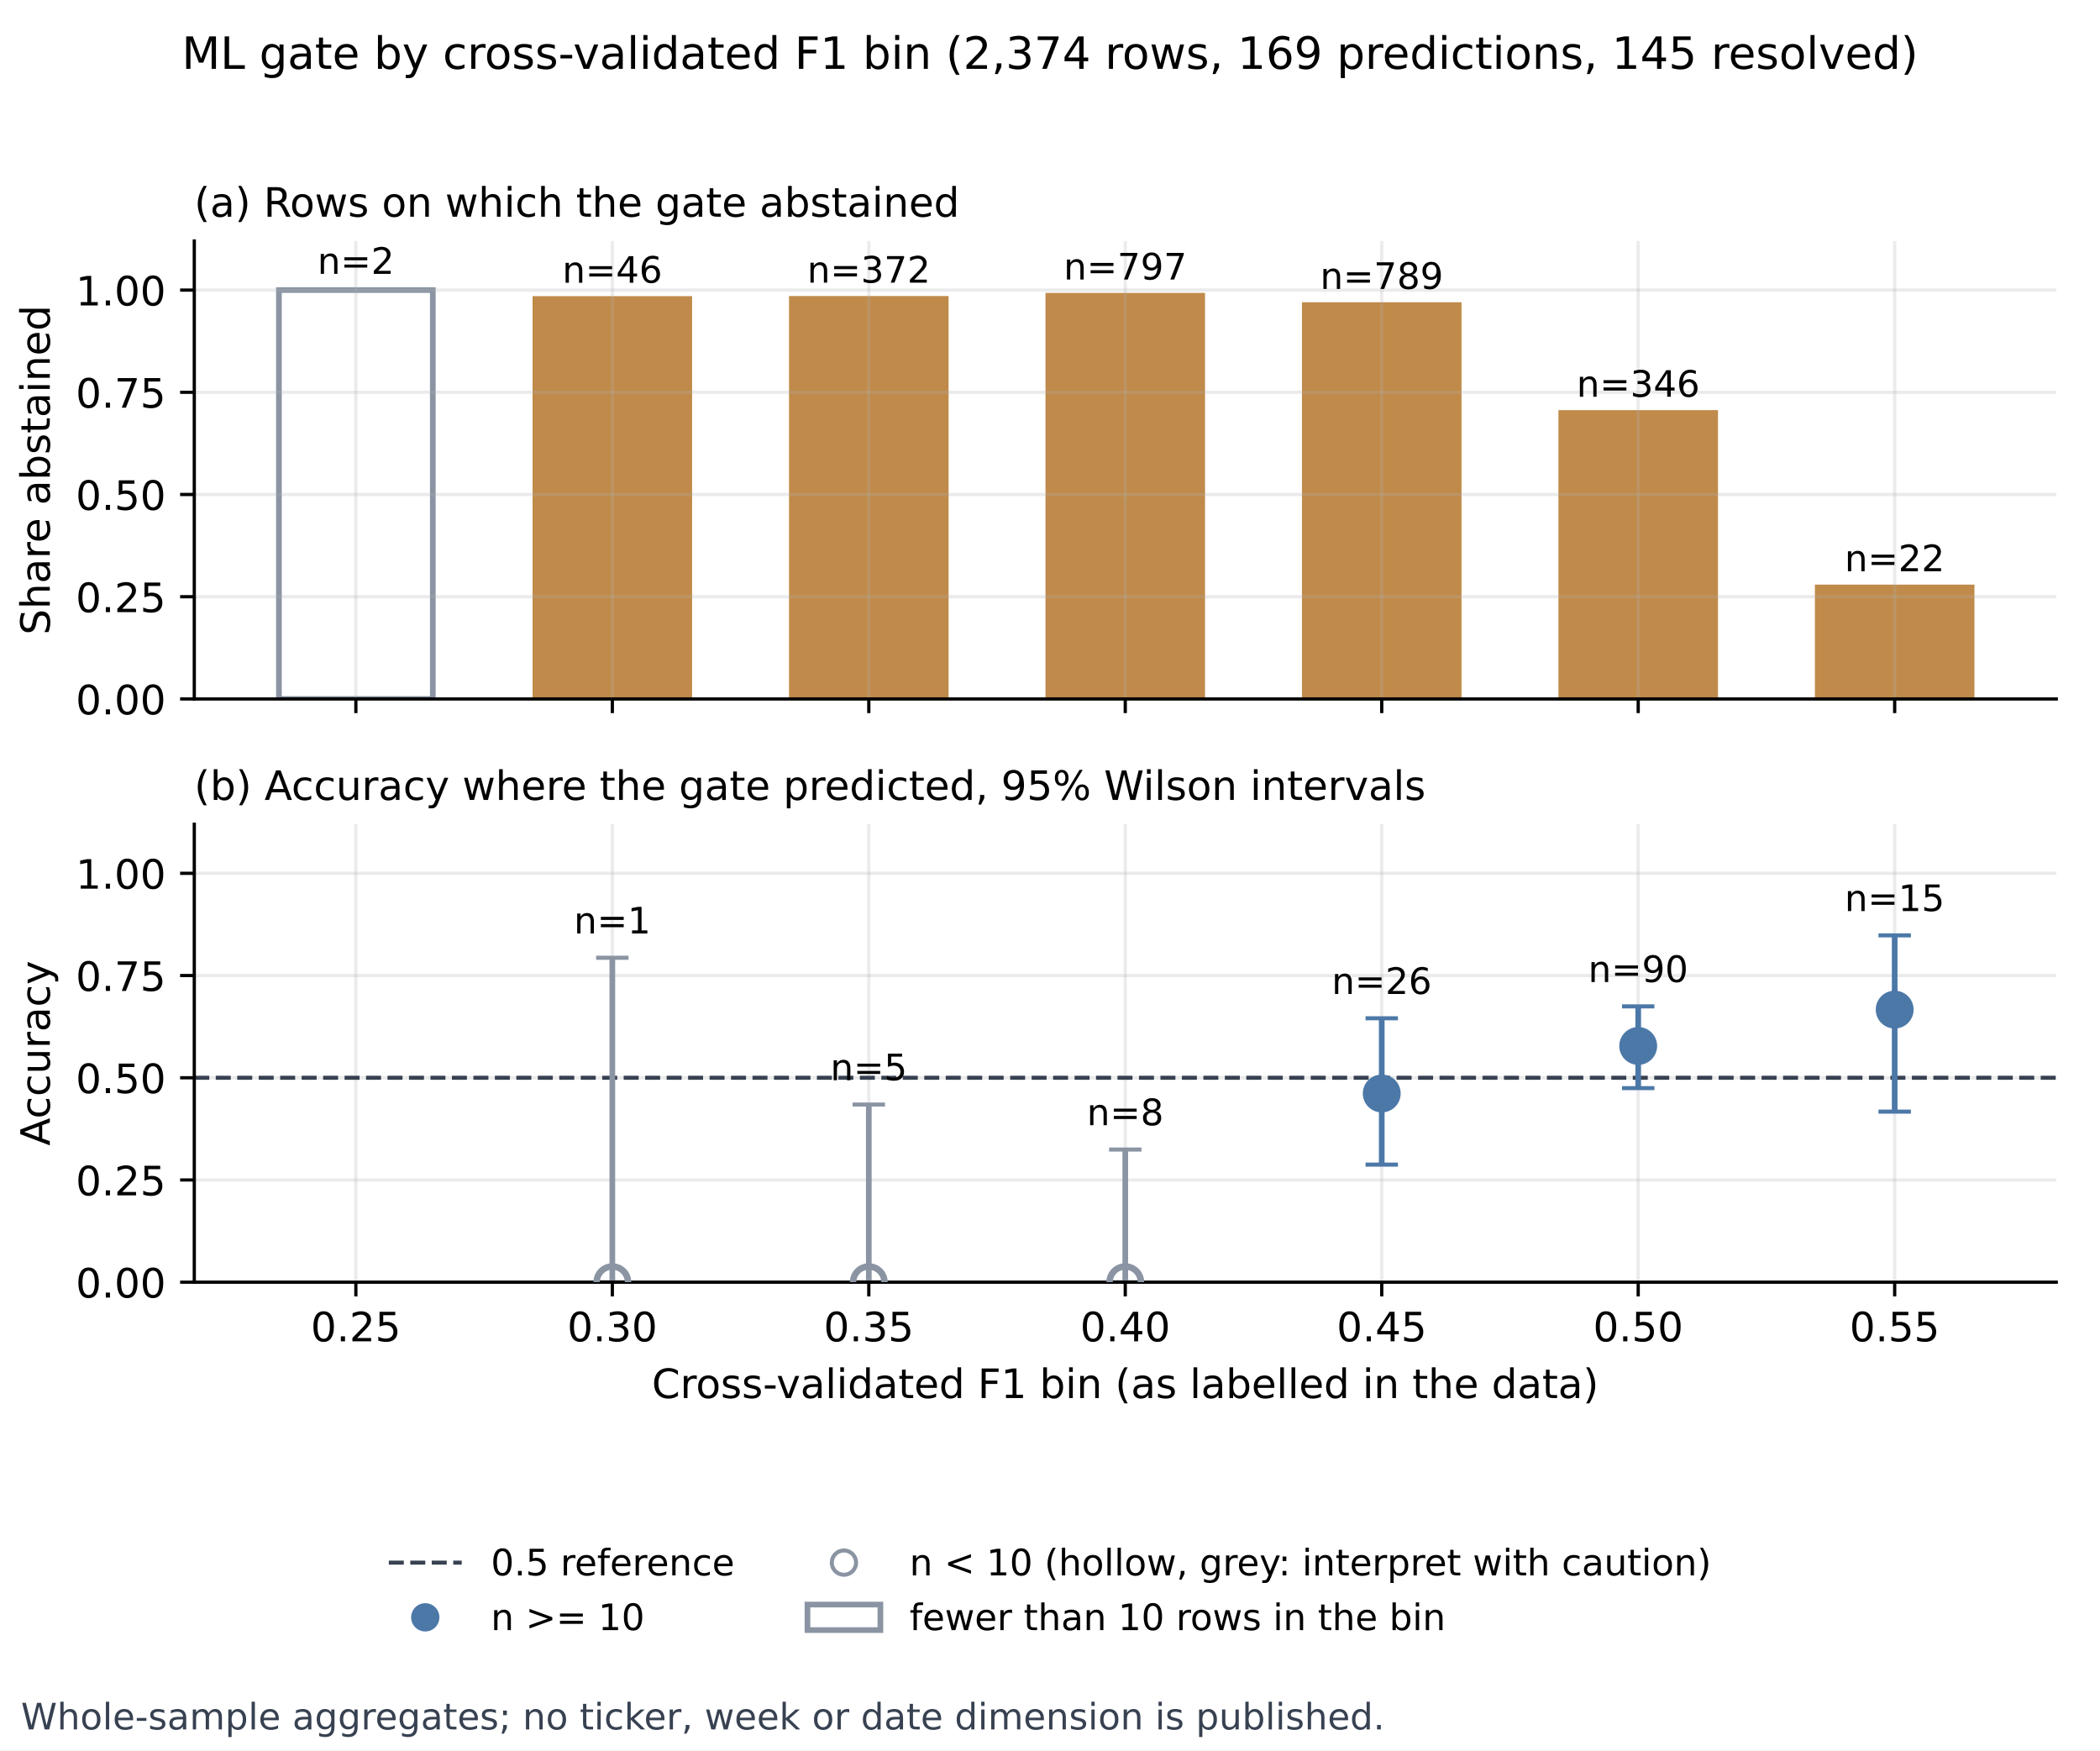
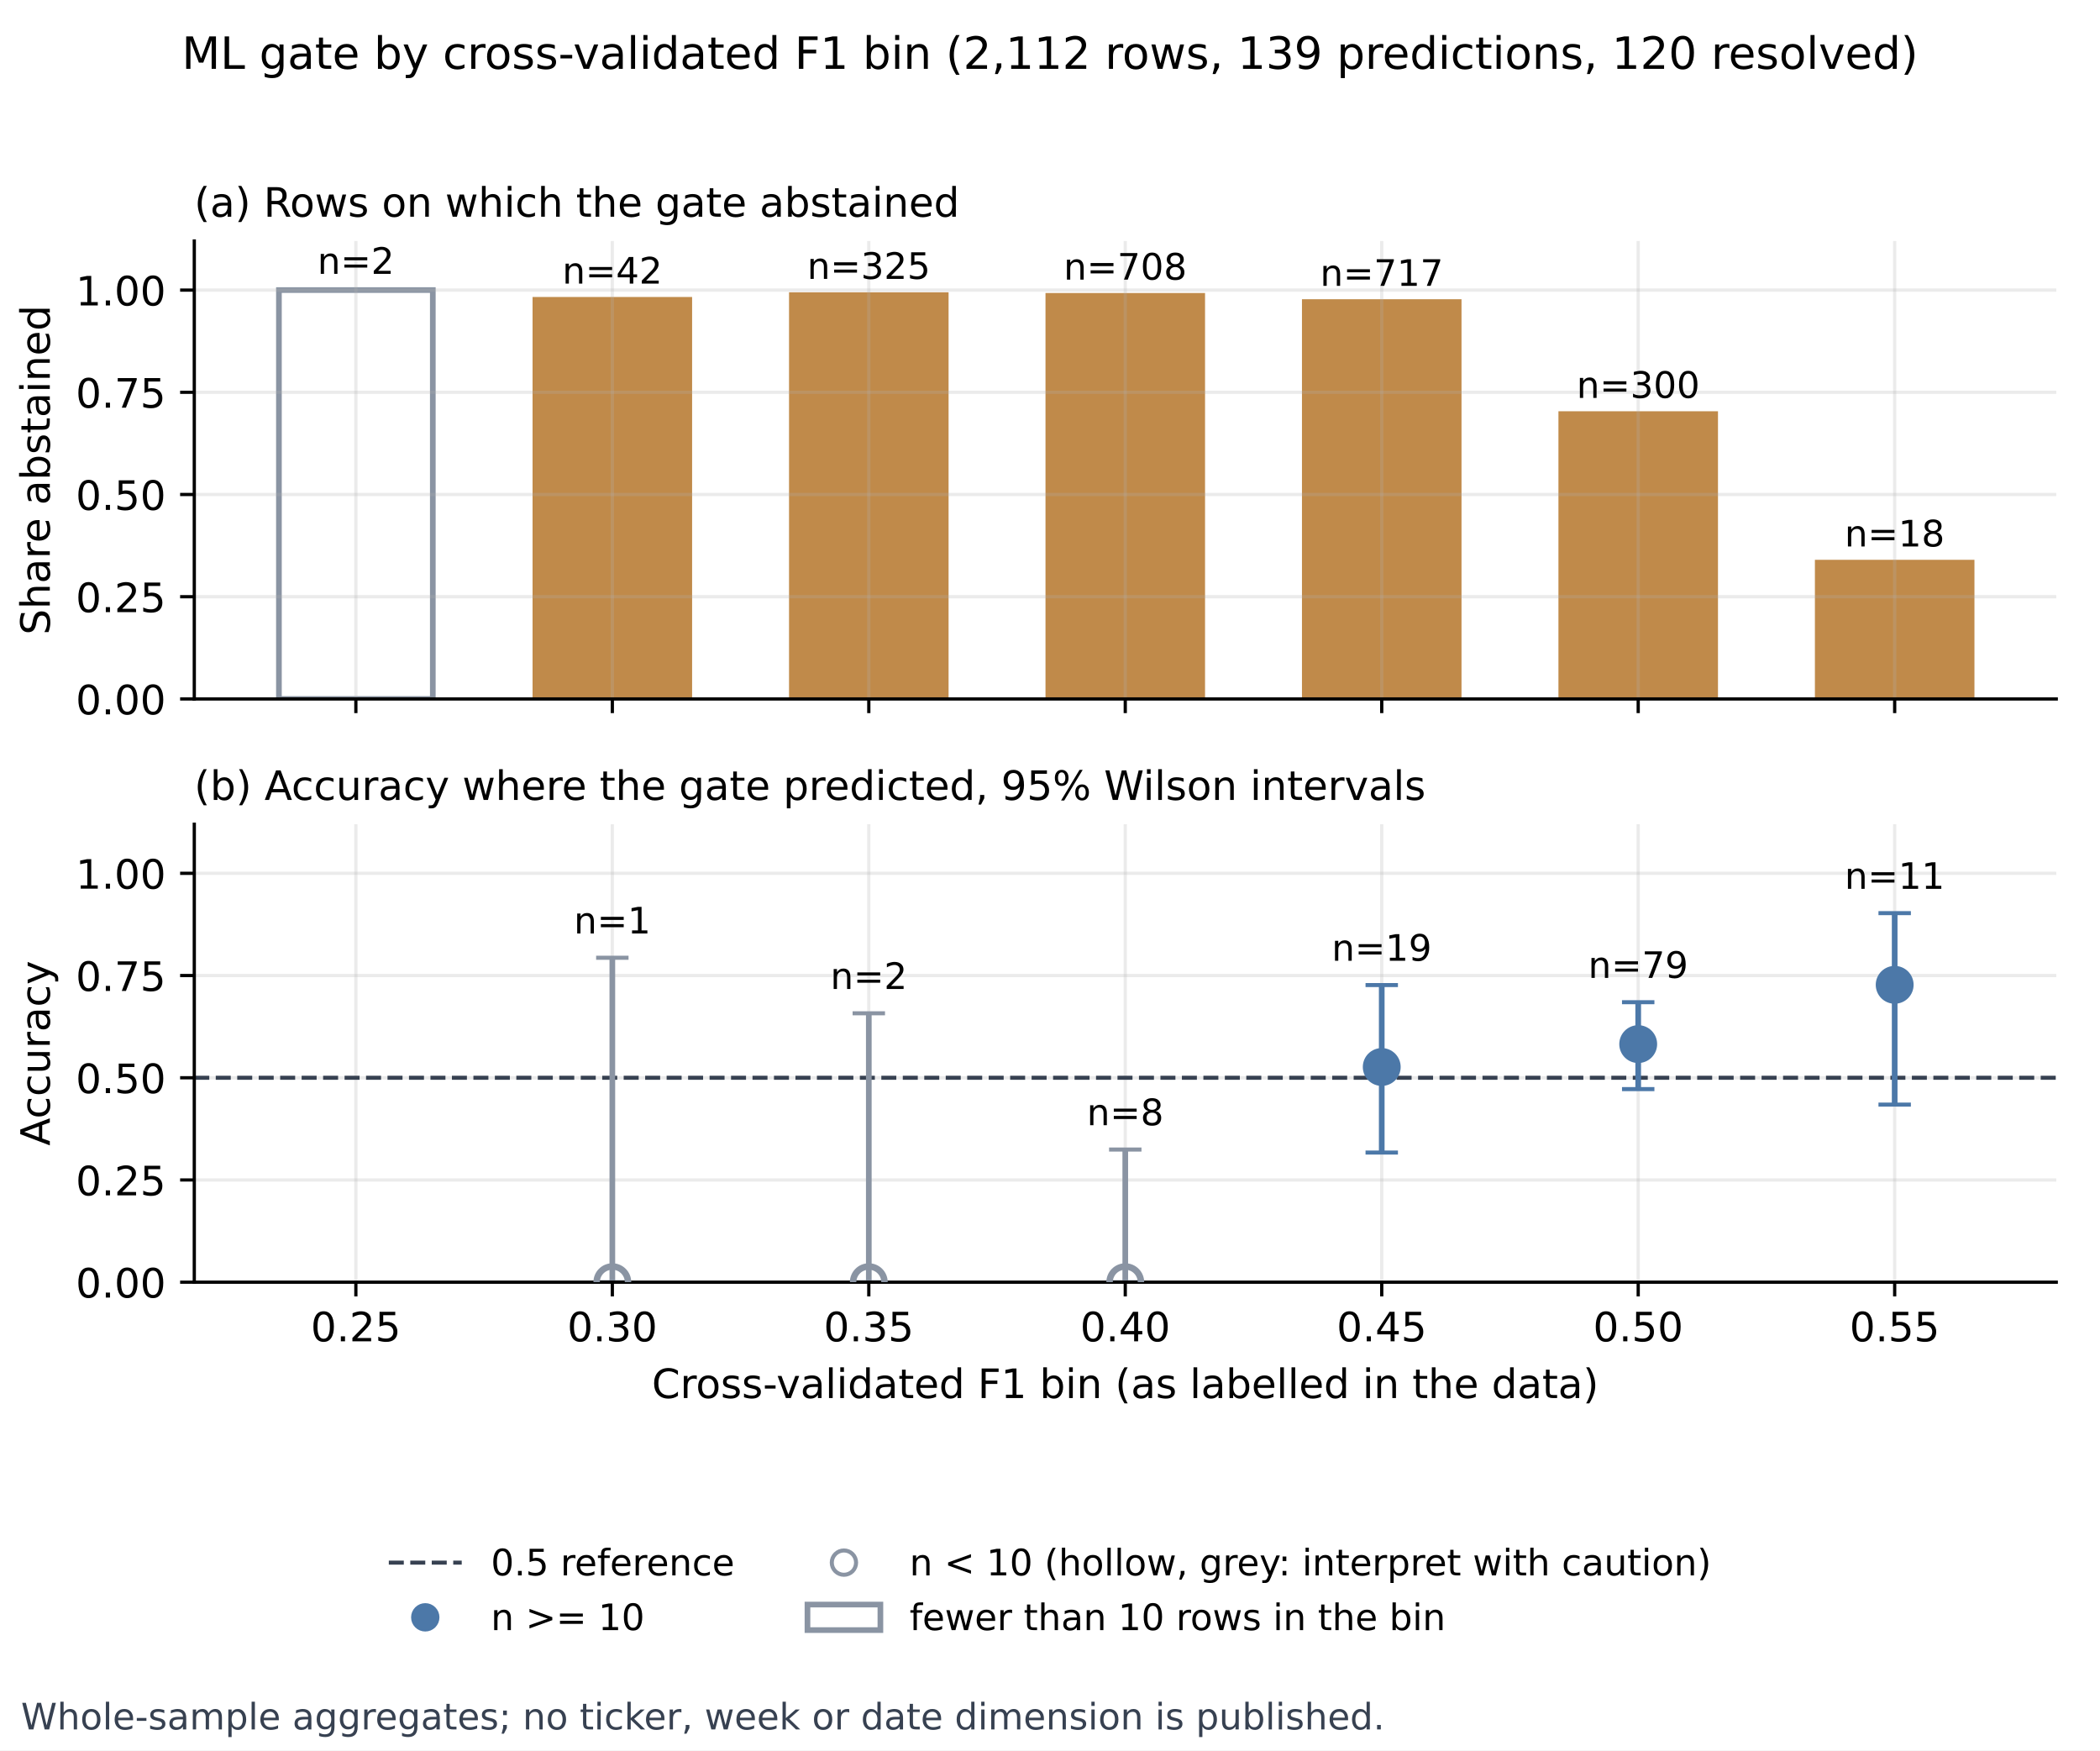
<svg xmlns="http://www.w3.org/2000/svg" xmlns:xlink="http://www.w3.org/1999/xlink" width="518.4pt" height="432pt" viewBox="0 0 518.4 432" version="1.1">
  <defs>
    <style type="text/css">*{stroke-linejoin: round; stroke-linecap: butt}</style>
  </defs>
  <g id="figure_1">
    <g id="patch_1">
      <path d="M 0 432  L 518.4 432  L 518.4 0  L 0 0  z " style="fill: #ffffff" />
    </g>
    <g id="axes_1">
      <g id="patch_2">
        <path d="M 47.962 172.498  L 507.6 172.498  L 507.6 59.48  L 47.962 59.48  z " style="fill: #ffffff" />
      </g>
      <g id="patch_3">
        <path d="M 68.855 172.498  L 106.842 172.498  L 106.842 71.589  L 68.855 71.589  L 68.855 172.498  z " clip-path="url(#p38ba742345)" style="fill: none; stroke: #8a94a3; stroke-width: 1.4; stroke-linejoin: miter" />
      </g>
      <g id="patch_4">
-         <path d="M 132.166 172.498  L 170.153 172.498  L 170.153 73.783  L 132.166 73.783  z " clip-path="url(#p38ba742345)" style="fill: #c08a4a; stroke: #c08a4a; stroke-width: 1.4; stroke-linejoin: miter" />
+         <path d="M 132.166 172.498  L 170.153 172.498  L 170.153 73.992  L 132.166 73.992  z " clip-path="url(#p38ba742345)" style="fill: #c08a4a; stroke: #c08a4a; stroke-width: 1.4; stroke-linejoin: miter" />
      </g>
      <g id="patch_5">
-         <path d="M 195.477 172.498  L 233.463 172.498  L 233.463 73.759  L 195.477 73.759  z " clip-path="url(#p38ba742345)" style="fill: #c08a4a; stroke: #c08a4a; stroke-width: 1.4; stroke-linejoin: miter" />
+         <path d="M 195.477 172.498  L 233.463 172.498  L 233.463 72.831  L 195.477 72.831  z " clip-path="url(#p38ba742345)" style="fill: #c08a4a; stroke: #c08a4a; stroke-width: 1.4; stroke-linejoin: miter" />
      </g>
      <g id="patch_6">
-         <path d="M 258.788 172.498  L 296.774 172.498  L 296.774 72.982  L 258.788 72.982  z " clip-path="url(#p38ba742345)" style="fill: #c08a4a; stroke: #c08a4a; stroke-width: 1.4; stroke-linejoin: miter" />
+         <path d="M 258.788 172.498  L 296.774 172.498  L 296.774 73.014  L 258.788 73.014  z " clip-path="url(#p38ba742345)" style="fill: #c08a4a; stroke: #c08a4a; stroke-width: 1.4; stroke-linejoin: miter" />
      </g>
      <g id="patch_7">
-         <path d="M 322.099 172.498  L 360.085 172.498  L 360.085 75.298  L 322.099 75.298  z " clip-path="url(#p38ba742345)" style="fill: #c08a4a; stroke: #c08a4a; stroke-width: 1.4; stroke-linejoin: miter" />
+         <path d="M 322.099 172.498  L 360.085 172.498  L 360.085 74.545  L 322.099 74.545  z " clip-path="url(#p38ba742345)" style="fill: #c08a4a; stroke: #c08a4a; stroke-width: 1.4; stroke-linejoin: miter" />
      </g>
      <g id="patch_8">
-         <path d="M 385.41 172.498  L 423.396 172.498  L 423.396 101.92  L 385.41 101.92  z " clip-path="url(#p38ba742345)" style="fill: #c08a4a; stroke: #c08a4a; stroke-width: 1.4; stroke-linejoin: miter" />
+         <path d="M 385.41 172.498  L 423.396 172.498  L 423.396 102.198  L 385.41 102.198  z " clip-path="url(#p38ba742345)" style="fill: #c08a4a; stroke: #c08a4a; stroke-width: 1.4; stroke-linejoin: miter" />
      </g>
      <g id="patch_9">
-         <path d="M 448.721 172.498  L 486.707 172.498  L 486.707 144.978  L 448.721 144.978  z " clip-path="url(#p38ba742345)" style="fill: #c08a4a; stroke: #c08a4a; stroke-width: 1.4; stroke-linejoin: miter" />
+         <path d="M 448.721 172.498  L 486.707 172.498  L 486.707 138.862  L 448.721 138.862  z " clip-path="url(#p38ba742345)" style="fill: #c08a4a; stroke: #c08a4a; stroke-width: 1.4; stroke-linejoin: miter" />
      </g>
      <g id="matplotlib.axis_1">
        <g id="xtick_1">
          <g id="line2d_1">
            <path d="M 87.848 172.498  L 87.848 59.48  " clip-path="url(#p38ba742345)" style="fill: none; stroke: #b0b0b0; stroke-opacity: 0.25; stroke-width: 0.8; stroke-linecap: square" />
          </g>
          <g id="line2d_2">
            <defs>
              <path id="m97c4887a71" d="M 0 0  L 0 3.5  " style="stroke: #000000; stroke-width: 0.8" />
            </defs>
            <g>
              <use xlink:href="#m97c4887a71" x="87.848" y="172.498" style="stroke: #000000; stroke-width: 0.8" />
            </g>
          </g>
        </g>
        <g id="xtick_2">
          <g id="line2d_3">
            <path d="M 151.159 172.498  L 151.159 59.48  " clip-path="url(#p38ba742345)" style="fill: none; stroke: #b0b0b0; stroke-opacity: 0.25; stroke-width: 0.8; stroke-linecap: square" />
          </g>
          <g id="line2d_4">
            <g>
              <use xlink:href="#m97c4887a71" x="151.159" y="172.498" style="stroke: #000000; stroke-width: 0.8" />
            </g>
          </g>
        </g>
        <g id="xtick_3">
          <g id="line2d_5">
            <path d="M 214.47 172.498  L 214.47 59.48  " clip-path="url(#p38ba742345)" style="fill: none; stroke: #b0b0b0; stroke-opacity: 0.25; stroke-width: 0.8; stroke-linecap: square" />
          </g>
          <g id="line2d_6">
            <g>
              <use xlink:href="#m97c4887a71" x="214.47" y="172.498" style="stroke: #000000; stroke-width: 0.8" />
            </g>
          </g>
        </g>
        <g id="xtick_4">
          <g id="line2d_7">
            <path d="M 277.781 172.498  L 277.781 59.48  " clip-path="url(#p38ba742345)" style="fill: none; stroke: #b0b0b0; stroke-opacity: 0.25; stroke-width: 0.8; stroke-linecap: square" />
          </g>
          <g id="line2d_8">
            <g>
              <use xlink:href="#m97c4887a71" x="277.781" y="172.498" style="stroke: #000000; stroke-width: 0.8" />
            </g>
          </g>
        </g>
        <g id="xtick_5">
          <g id="line2d_9">
            <path d="M 341.092 172.498  L 341.092 59.48  " clip-path="url(#p38ba742345)" style="fill: none; stroke: #b0b0b0; stroke-opacity: 0.25; stroke-width: 0.8; stroke-linecap: square" />
          </g>
          <g id="line2d_10">
            <g>
              <use xlink:href="#m97c4887a71" x="341.092" y="172.498" style="stroke: #000000; stroke-width: 0.8" />
            </g>
          </g>
        </g>
        <g id="xtick_6">
          <g id="line2d_11">
            <path d="M 404.403 172.498  L 404.403 59.48  " clip-path="url(#p38ba742345)" style="fill: none; stroke: #b0b0b0; stroke-opacity: 0.25; stroke-width: 0.8; stroke-linecap: square" />
          </g>
          <g id="line2d_12">
            <g>
              <use xlink:href="#m97c4887a71" x="404.403" y="172.498" style="stroke: #000000; stroke-width: 0.8" />
            </g>
          </g>
        </g>
        <g id="xtick_7">
          <g id="line2d_13">
            <path d="M 467.714 172.498  L 467.714 59.48  " clip-path="url(#p38ba742345)" style="fill: none; stroke: #b0b0b0; stroke-opacity: 0.25; stroke-width: 0.8; stroke-linecap: square" />
          </g>
          <g id="line2d_14">
            <g>
              <use xlink:href="#m97c4887a71" x="467.714" y="172.498" style="stroke: #000000; stroke-width: 0.8" />
            </g>
          </g>
        </g>
      </g>
      <g id="matplotlib.axis_2">
        <g id="ytick_1">
          <g id="line2d_15">
            <path d="M 47.962 172.498  L 507.6 172.498  " clip-path="url(#p38ba742345)" style="fill: none; stroke: #b0b0b0; stroke-opacity: 0.25; stroke-width: 0.8; stroke-linecap: square" />
          </g>
          <g id="line2d_16">
            <defs>
              <path id="mf7aaac9f2c" d="M 0 0  L -3.5 0  " style="stroke: #000000; stroke-width: 0.8" />
            </defs>
            <g>
              <use xlink:href="#mf7aaac9f2c" x="47.962" y="172.498" style="stroke: #000000; stroke-width: 0.8" />
            </g>
          </g>
          <g id="text_1">
            <text style="font-size: 10px; font-family: 'DejaVu Sans'; text-anchor: end" x="40.962" y="176.297" transform="rotate(-0 40.96234 176.2971)">0.00</text>
          </g>
        </g>
        <g id="ytick_2">
          <g id="line2d_17">
            <path d="M 47.962 147.271  L 507.6 147.271  " clip-path="url(#p38ba742345)" style="fill: none; stroke: #b0b0b0; stroke-opacity: 0.25; stroke-width: 0.8; stroke-linecap: square" />
          </g>
          <g id="line2d_18">
            <g>
              <use xlink:href="#mf7aaac9f2c" x="47.962" y="147.271" style="stroke: #000000; stroke-width: 0.8" />
            </g>
          </g>
          <g id="text_2">
            <text style="font-size: 10px; font-family: 'DejaVu Sans'; text-anchor: end" x="40.962" y="151.07" transform="rotate(-0 40.96234 151.0698)">0.25</text>
          </g>
        </g>
        <g id="ytick_3">
          <g id="line2d_19">
            <path d="M 47.962 122.044  L 507.6 122.044  " clip-path="url(#p38ba742345)" style="fill: none; stroke: #b0b0b0; stroke-opacity: 0.25; stroke-width: 0.8; stroke-linecap: square" />
          </g>
          <g id="line2d_20">
            <g>
              <use xlink:href="#mf7aaac9f2c" x="47.962" y="122.044" style="stroke: #000000; stroke-width: 0.8" />
            </g>
          </g>
          <g id="text_3">
            <text style="font-size: 10px; font-family: 'DejaVu Sans'; text-anchor: end" x="40.962" y="125.842" transform="rotate(-0 40.96234 125.8425)">0.50</text>
          </g>
        </g>
        <g id="ytick_4">
          <g id="line2d_21">
            <path d="M 47.962 96.816  L 507.6 96.816  " clip-path="url(#p38ba742345)" style="fill: none; stroke: #b0b0b0; stroke-opacity: 0.25; stroke-width: 0.8; stroke-linecap: square" />
          </g>
          <g id="line2d_22">
            <g>
              <use xlink:href="#mf7aaac9f2c" x="47.962" y="96.816" style="stroke: #000000; stroke-width: 0.8" />
            </g>
          </g>
          <g id="text_4">
            <text style="font-size: 10px; font-family: 'DejaVu Sans'; text-anchor: end" x="40.962" y="100.615" transform="rotate(-0 40.96234 100.6152)">0.75</text>
          </g>
        </g>
        <g id="ytick_5">
          <g id="line2d_23">
            <path d="M 47.962 71.589  L 507.6 71.589  " clip-path="url(#p38ba742345)" style="fill: none; stroke: #b0b0b0; stroke-opacity: 0.25; stroke-width: 0.8; stroke-linecap: square" />
          </g>
          <g id="line2d_24">
            <g>
              <use xlink:href="#mf7aaac9f2c" x="47.962" y="71.589" style="stroke: #000000; stroke-width: 0.8" />
            </g>
          </g>
          <g id="text_5">
            <text style="font-size: 10px; font-family: 'DejaVu Sans'; text-anchor: end" x="40.962" y="75.388" transform="rotate(-0 40.96234 75.38793)">1.00</text>
          </g>
        </g>
        <g id="text_6">
          <text style="font-size: 10px; font-family: 'DejaVu Sans'; text-anchor: middle" x="12.294" y="115.989" transform="rotate(-90 12.29438 115.9891)">Share abstained</text>
        </g>
      </g>
      <g id="patch_10">
        <path d="M 47.962 172.498  L 47.962 59.48  " style="fill: none; stroke: #000000; stroke-width: 0.8; stroke-linejoin: miter; stroke-linecap: square" />
      </g>
      <g id="patch_11">
        <path d="M 47.962 172.498  L 507.6 172.498  " style="fill: none; stroke: #000000; stroke-width: 0.8; stroke-linejoin: miter; stroke-linecap: square" />
      </g>
      <g id="text_7">
        <text style="font-size: 9px; font-family: 'DejaVu Sans'; text-anchor: middle" x="87.848" y="67.589" transform="rotate(-0 87.84826 67.5891)">n=2</text>
      </g>
      <g id="text_8">
-         <text style="font-size: 9px; font-family: 'DejaVu Sans'; text-anchor: middle" x="151.159" y="69.783" transform="rotate(-0 151.1592 69.78277)">n=46</text>
+         <text style="font-size: 9px; font-family: 'DejaVu Sans'; text-anchor: middle" x="151.159" y="69.992" transform="rotate(-0 151.1592 69.9917)">n=42</text>
      </g>
      <g id="text_9">
-         <text style="font-size: 9px; font-family: 'DejaVu Sans'; text-anchor: middle" x="214.47" y="69.759" transform="rotate(-0 214.4702 69.75919)">n=372</text>
+         <text style="font-size: 9px; font-family: 'DejaVu Sans'; text-anchor: middle" x="214.47" y="68.831" transform="rotate(-0 214.4702 68.83106)">n=325</text>
      </g>
      <g id="text_10">
-         <text style="font-size: 9px; font-family: 'DejaVu Sans'; text-anchor: middle" x="277.781" y="68.982" transform="rotate(-0 277.7812 68.98182)">n=797</text>
+         <text style="font-size: 9px; font-family: 'DejaVu Sans'; text-anchor: middle" x="277.781" y="69.014" transform="rotate(-0 277.7812 69.01437)">n=708</text>
      </g>
      <g id="text_11">
-         <text style="font-size: 9px; font-family: 'DejaVu Sans'; text-anchor: middle" x="341.092" y="71.298" transform="rotate(-0 341.0921 71.29805)">n=789</text>
+         <text style="font-size: 9px; font-family: 'DejaVu Sans'; text-anchor: middle" x="341.092" y="70.545" transform="rotate(-0 341.0921 70.5446)">n=717</text>
      </g>
      <g id="text_12">
-         <text style="font-size: 9px; font-family: 'DejaVu Sans'; text-anchor: middle" x="404.403" y="97.92" transform="rotate(-0 404.4031 97.92017)">n=346</text>
+         <text style="font-size: 9px; font-family: 'DejaVu Sans'; text-anchor: middle" x="404.403" y="98.198" transform="rotate(-0 404.4031 98.19821)">n=300</text>
      </g>
      <g id="text_13">
-         <text style="font-size: 9px; font-family: 'DejaVu Sans'; text-anchor: middle" x="467.714" y="140.978" transform="rotate(-0 467.7141 140.9776)">n=22</text>
+         <text style="font-size: 9px; font-family: 'DejaVu Sans'; text-anchor: middle" x="467.714" y="134.862" transform="rotate(-0 467.7141 134.8619)">n=18</text>
      </g>
      <g id="text_14">
        <text style="font-size: 10px; font-family: 'DejaVu Sans'; text-anchor: start" x="47.962" y="53.48" transform="rotate(-0 47.96234 53.48)">(a) Rows on which the gate abstained</text>
      </g>
    </g>
    <g id="axes_2">
      <g id="patch_12">
        <path d="M 47.962 316.438  L 507.6 316.438  L 507.6 203.419  L 47.962 203.419  z " style="fill: #ffffff" />
      </g>
      <g id="matplotlib.axis_3">
        <g id="xtick_8">
          <g id="line2d_25">
            <path d="M 87.848 316.438  L 87.848 203.419  " clip-path="url(#p804a3db179)" style="fill: none; stroke: #b0b0b0; stroke-opacity: 0.25; stroke-width: 0.8; stroke-linecap: square" />
          </g>
          <g id="line2d_26">
            <g>
              <use xlink:href="#m97c4887a71" x="87.848" y="316.438" style="stroke: #000000; stroke-width: 0.8" />
            </g>
          </g>
          <g id="text_15">
            <text style="font-size: 10px; font-family: 'DejaVu Sans'; text-anchor: middle" x="87.848" y="331.035" transform="rotate(-0 87.84826 331.0353)">0.25</text>
          </g>
        </g>
        <g id="xtick_9">
          <g id="line2d_27">
            <path d="M 151.159 316.438  L 151.159 203.419  " clip-path="url(#p804a3db179)" style="fill: none; stroke: #b0b0b0; stroke-opacity: 0.25; stroke-width: 0.8; stroke-linecap: square" />
          </g>
          <g id="line2d_28">
            <g>
              <use xlink:href="#m97c4887a71" x="151.159" y="316.438" style="stroke: #000000; stroke-width: 0.8" />
            </g>
          </g>
          <g id="text_16">
            <text style="font-size: 10px; font-family: 'DejaVu Sans'; text-anchor: middle" x="151.159" y="331.035" transform="rotate(-0 151.1592 331.0353)">0.30</text>
          </g>
        </g>
        <g id="xtick_10">
          <g id="line2d_29">
            <path d="M 214.47 316.438  L 214.47 203.419  " clip-path="url(#p804a3db179)" style="fill: none; stroke: #b0b0b0; stroke-opacity: 0.25; stroke-width: 0.8; stroke-linecap: square" />
          </g>
          <g id="line2d_30">
            <g>
              <use xlink:href="#m97c4887a71" x="214.47" y="316.438" style="stroke: #000000; stroke-width: 0.8" />
            </g>
          </g>
          <g id="text_17">
            <text style="font-size: 10px; font-family: 'DejaVu Sans'; text-anchor: middle" x="214.47" y="331.035" transform="rotate(-0 214.4702 331.0353)">0.35</text>
          </g>
        </g>
        <g id="xtick_11">
          <g id="line2d_31">
            <path d="M 277.781 316.438  L 277.781 203.419  " clip-path="url(#p804a3db179)" style="fill: none; stroke: #b0b0b0; stroke-opacity: 0.25; stroke-width: 0.8; stroke-linecap: square" />
          </g>
          <g id="line2d_32">
            <g>
              <use xlink:href="#m97c4887a71" x="277.781" y="316.438" style="stroke: #000000; stroke-width: 0.8" />
            </g>
          </g>
          <g id="text_18">
            <text style="font-size: 10px; font-family: 'DejaVu Sans'; text-anchor: middle" x="277.781" y="331.035" transform="rotate(-0 277.7812 331.0353)">0.40</text>
          </g>
        </g>
        <g id="xtick_12">
          <g id="line2d_33">
            <path d="M 341.092 316.438  L 341.092 203.419  " clip-path="url(#p804a3db179)" style="fill: none; stroke: #b0b0b0; stroke-opacity: 0.25; stroke-width: 0.8; stroke-linecap: square" />
          </g>
          <g id="line2d_34">
            <g>
              <use xlink:href="#m97c4887a71" x="341.092" y="316.438" style="stroke: #000000; stroke-width: 0.8" />
            </g>
          </g>
          <g id="text_19">
            <text style="font-size: 10px; font-family: 'DejaVu Sans'; text-anchor: middle" x="341.092" y="331.035" transform="rotate(-0 341.0921 331.0353)">0.45</text>
          </g>
        </g>
        <g id="xtick_13">
          <g id="line2d_35">
            <path d="M 404.403 316.438  L 404.403 203.419  " clip-path="url(#p804a3db179)" style="fill: none; stroke: #b0b0b0; stroke-opacity: 0.25; stroke-width: 0.8; stroke-linecap: square" />
          </g>
          <g id="line2d_36">
            <g>
              <use xlink:href="#m97c4887a71" x="404.403" y="316.438" style="stroke: #000000; stroke-width: 0.8" />
            </g>
          </g>
          <g id="text_20">
            <text style="font-size: 10px; font-family: 'DejaVu Sans'; text-anchor: middle" x="404.403" y="331.035" transform="rotate(-0 404.4031 331.0353)">0.50</text>
          </g>
        </g>
        <g id="xtick_14">
          <g id="line2d_37">
            <path d="M 467.714 316.438  L 467.714 203.419  " clip-path="url(#p804a3db179)" style="fill: none; stroke: #b0b0b0; stroke-opacity: 0.25; stroke-width: 0.8; stroke-linecap: square" />
          </g>
          <g id="line2d_38">
            <g>
              <use xlink:href="#m97c4887a71" x="467.714" y="316.438" style="stroke: #000000; stroke-width: 0.8" />
            </g>
          </g>
          <g id="text_21">
            <text style="font-size: 10px; font-family: 'DejaVu Sans'; text-anchor: middle" x="467.714" y="331.035" transform="rotate(-0 467.7141 331.0353)">0.55</text>
          </g>
        </g>
        <g id="text_22">
          <text style="font-size: 10px; font-family: 'DejaVu Sans'; text-anchor: middle" x="277.781" y="345.036" transform="rotate(-0 277.7812 345.0361)">Cross-validated F1 bin (as labelled in the data)</text>
        </g>
      </g>
      <g id="matplotlib.axis_4">
        <g id="ytick_6">
          <g id="line2d_39">
            <path d="M 47.962 316.438  L 507.6 316.438  " clip-path="url(#p804a3db179)" style="fill: none; stroke: #b0b0b0; stroke-opacity: 0.25; stroke-width: 0.8; stroke-linecap: square" />
          </g>
          <g id="line2d_40">
            <g>
              <use xlink:href="#mf7aaac9f2c" x="47.962" y="316.438" style="stroke: #000000; stroke-width: 0.8" />
            </g>
          </g>
          <g id="text_23">
            <text style="font-size: 10px; font-family: 'DejaVu Sans'; text-anchor: end" x="40.962" y="320.236" transform="rotate(-0 40.96234 320.2365)">0.00</text>
          </g>
        </g>
        <g id="ytick_7">
          <g id="line2d_41">
            <path d="M 47.962 291.21  L 507.6 291.21  " clip-path="url(#p804a3db179)" style="fill: none; stroke: #b0b0b0; stroke-opacity: 0.25; stroke-width: 0.8; stroke-linecap: square" />
          </g>
          <g id="line2d_42">
            <g>
              <use xlink:href="#mf7aaac9f2c" x="47.962" y="291.21" style="stroke: #000000; stroke-width: 0.8" />
            </g>
          </g>
          <g id="text_24">
            <text style="font-size: 10px; font-family: 'DejaVu Sans'; text-anchor: end" x="40.962" y="295.009" transform="rotate(-0 40.96234 295.0092)">0.25</text>
          </g>
        </g>
        <g id="ytick_8">
          <g id="line2d_43">
            <path d="M 47.962 265.983  L 507.6 265.983  " clip-path="url(#p804a3db179)" style="fill: none; stroke: #b0b0b0; stroke-opacity: 0.25; stroke-width: 0.8; stroke-linecap: square" />
          </g>
          <g id="line2d_44">
            <g>
              <use xlink:href="#mf7aaac9f2c" x="47.962" y="265.983" style="stroke: #000000; stroke-width: 0.8" />
            </g>
          </g>
          <g id="text_25">
            <text style="font-size: 10px; font-family: 'DejaVu Sans'; text-anchor: end" x="40.962" y="269.782" transform="rotate(-0 40.96234 269.7819)">0.50</text>
          </g>
        </g>
        <g id="ytick_9">
          <g id="line2d_45">
            <path d="M 47.962 240.756  L 507.6 240.756  " clip-path="url(#p804a3db179)" style="fill: none; stroke: #b0b0b0; stroke-opacity: 0.25; stroke-width: 0.8; stroke-linecap: square" />
          </g>
          <g id="line2d_46">
            <g>
              <use xlink:href="#mf7aaac9f2c" x="47.962" y="240.756" style="stroke: #000000; stroke-width: 0.8" />
            </g>
          </g>
          <g id="text_26">
            <text style="font-size: 10px; font-family: 'DejaVu Sans'; text-anchor: end" x="40.962" y="244.555" transform="rotate(-0 40.96234 244.5546)">0.75</text>
          </g>
        </g>
        <g id="ytick_10">
          <g id="line2d_47">
            <path d="M 47.962 215.529  L 507.6 215.529  " clip-path="url(#p804a3db179)" style="fill: none; stroke: #b0b0b0; stroke-opacity: 0.25; stroke-width: 0.8; stroke-linecap: square" />
          </g>
          <g id="line2d_48">
            <g>
              <use xlink:href="#mf7aaac9f2c" x="47.962" y="215.529" style="stroke: #000000; stroke-width: 0.8" />
            </g>
          </g>
          <g id="text_27">
            <text style="font-size: 10px; font-family: 'DejaVu Sans'; text-anchor: end" x="40.962" y="219.327" transform="rotate(-0 40.96234 219.3273)">1.00</text>
          </g>
        </g>
        <g id="text_28">
          <text style="font-size: 10px; font-family: 'DejaVu Sans'; text-anchor: middle" x="12.294" y="259.929" transform="rotate(-90 12.29438 259.9285)">Accuracy</text>
        </g>
      </g>
      <g id="line2d_49" />
      <g id="line2d_50">
        <path d="M 47.962 265.983  L 507.6 265.983  " clip-path="url(#p804a3db179)" style="fill: none; stroke-dasharray: 3.7,1.6; stroke-dashoffset: 0; stroke: #374151" />
      </g>
      <g id="LineCollection_1">
        <path d="M 151.159 316.438  L 151.159 236.371  " clip-path="url(#p804a3db179)" style="fill: none; stroke: #8a94a3; stroke-width: 1.4" />
      </g>
      <g id="line2d_51">
        <defs>
          <path id="m12eb157c35" d="M 4 0  L -4 -0  " style="stroke: #8a94a3" />
        </defs>
        <g clip-path="url(#p804a3db179)">
          <use xlink:href="#m12eb157c35" x="151.159" y="316.438" style="fill: #1f77b4; stroke: #8a94a3" />
        </g>
      </g>
      <g id="line2d_52">
        <g clip-path="url(#p804a3db179)">
          <use xlink:href="#m12eb157c35" x="151.159" y="236.371" style="fill: #1f77b4; stroke: #8a94a3" />
        </g>
      </g>
      <g id="LineCollection_2">
-         <path d="M 214.47 316.438  L 214.47 272.594  " clip-path="url(#p804a3db179)" style="fill: none; stroke: #8a94a3; stroke-width: 1.4" />
+         <path d="M 214.47 316.438  L 214.47 250.078  " clip-path="url(#p804a3db179)" style="fill: none; stroke: #8a94a3; stroke-width: 1.4" />
      </g>
      <g id="line2d_53">
        <g clip-path="url(#p804a3db179)">
          <use xlink:href="#m12eb157c35" x="214.47" y="316.438" style="fill: #1f77b4; stroke: #8a94a3" />
        </g>
      </g>
      <g id="line2d_54">
        <g clip-path="url(#p804a3db179)">
-           <use xlink:href="#m12eb157c35" x="214.47" y="272.594" style="fill: #1f77b4; stroke: #8a94a3" />
+           <use xlink:href="#m12eb157c35" x="214.47" y="250.078" style="fill: #1f77b4; stroke: #8a94a3" />
        </g>
      </g>
      <g id="LineCollection_3">
        <path d="M 277.781 316.438  L 277.781 283.702  " clip-path="url(#p804a3db179)" style="fill: none; stroke: #8a94a3; stroke-width: 1.4" />
      </g>
      <g id="line2d_55">
        <g clip-path="url(#p804a3db179)">
          <use xlink:href="#m12eb157c35" x="277.781" y="316.438" style="fill: #1f77b4; stroke: #8a94a3" />
        </g>
      </g>
      <g id="line2d_56">
        <g clip-path="url(#p804a3db179)">
          <use xlink:href="#m12eb157c35" x="277.781" y="283.702" style="fill: #1f77b4; stroke: #8a94a3" />
        </g>
      </g>
      <g id="LineCollection_4">
-         <path d="M 341.092 287.42  L 341.092 251.309  " clip-path="url(#p804a3db179)" style="fill: none; stroke: #4c78a8; stroke-width: 1.4" />
+         <path d="M 341.092 284.442  L 341.092 243.107  " clip-path="url(#p804a3db179)" style="fill: none; stroke: #4c78a8; stroke-width: 1.4" />
      </g>
      <g id="line2d_57">
        <defs>
          <path id="me39c6bb31c" d="M 4 0  L -4 -0  " style="stroke: #4c78a8" />
        </defs>
        <g clip-path="url(#p804a3db179)">
-           <use xlink:href="#me39c6bb31c" x="341.092" y="287.42" style="fill: #1f77b4; stroke: #4c78a8" />
+           <use xlink:href="#me39c6bb31c" x="341.092" y="284.442" style="fill: #1f77b4; stroke: #4c78a8" />
        </g>
      </g>
      <g id="line2d_58">
        <g clip-path="url(#p804a3db179)">
-           <use xlink:href="#me39c6bb31c" x="341.092" y="251.309" style="fill: #1f77b4; stroke: #4c78a8" />
+           <use xlink:href="#me39c6bb31c" x="341.092" y="243.107" style="fill: #1f77b4; stroke: #4c78a8" />
        </g>
      </g>
      <g id="LineCollection_5">
-         <path d="M 404.403 268.545  L 404.403 248.367  " clip-path="url(#p804a3db179)" style="fill: none; stroke: #4c78a8; stroke-width: 1.4" />
+         <path d="M 404.403 268.789  L 404.403 247.342  " clip-path="url(#p804a3db179)" style="fill: none; stroke: #4c78a8; stroke-width: 1.4" />
      </g>
      <g id="line2d_59">
        <g clip-path="url(#p804a3db179)">
-           <use xlink:href="#me39c6bb31c" x="404.403" y="268.545" style="fill: #1f77b4; stroke: #4c78a8" />
+           <use xlink:href="#me39c6bb31c" x="404.403" y="268.789" style="fill: #1f77b4; stroke: #4c78a8" />
        </g>
      </g>
      <g id="line2d_60">
        <g clip-path="url(#p804a3db179)">
-           <use xlink:href="#me39c6bb31c" x="404.403" y="248.367" style="fill: #1f77b4; stroke: #4c78a8" />
+           <use xlink:href="#me39c6bb31c" x="404.403" y="247.342" style="fill: #1f77b4; stroke: #4c78a8" />
        </g>
      </g>
      <g id="LineCollection_6">
-         <path d="M 467.714 274.345  L 467.714 230.843  " clip-path="url(#p804a3db179)" style="fill: none; stroke: #4c78a8; stroke-width: 1.4" />
+         <path d="M 467.714 272.607  L 467.714 225.363  " clip-path="url(#p804a3db179)" style="fill: none; stroke: #4c78a8; stroke-width: 1.4" />
      </g>
      <g id="line2d_61">
        <g clip-path="url(#p804a3db179)">
-           <use xlink:href="#me39c6bb31c" x="467.714" y="274.345" style="fill: #1f77b4; stroke: #4c78a8" />
+           <use xlink:href="#me39c6bb31c" x="467.714" y="272.607" style="fill: #1f77b4; stroke: #4c78a8" />
        </g>
      </g>
      <g id="line2d_62">
        <g clip-path="url(#p804a3db179)">
-           <use xlink:href="#me39c6bb31c" x="467.714" y="230.843" style="fill: #1f77b4; stroke: #4c78a8" />
+           <use xlink:href="#me39c6bb31c" x="467.714" y="225.363" style="fill: #1f77b4; stroke: #4c78a8" />
        </g>
      </g>
      <g id="patch_13">
        <path d="M 47.962 316.438  L 47.962 203.419  " style="fill: none; stroke: #000000; stroke-width: 0.8; stroke-linejoin: miter; stroke-linecap: square" />
      </g>
      <g id="patch_14">
        <path d="M 47.962 316.438  L 507.6 316.438  " style="fill: none; stroke: #000000; stroke-width: 0.8; stroke-linejoin: miter; stroke-linecap: square" />
      </g>
      <g id="PathCollection_1">
        <path d="M 151.159 320.311  C 152.186 320.311 153.172 319.903 153.898 319.176  C 154.624 318.45 155.032 317.465 155.032 316.438  C 155.032 315.411 154.624 314.425 153.898 313.699  C 153.172 312.973 152.186 312.565 151.159 312.565  C 150.132 312.565 149.147 312.973 148.421 313.699  C 147.694 314.425 147.286 315.411 147.286 316.438  C 147.286 317.465 147.694 318.45 148.421 319.176  C 149.147 319.903 150.132 320.311 151.159 320.311  L 151.159 320.311  z " clip-path="url(#p804a3db179)" style="fill: none; stroke: #8a94a3; stroke-width: 1.6" />
      </g>
      <g id="text_29">
        <text style="font-size: 9px; font-family: 'DejaVu Sans'; text-anchor: middle" x="151.159" y="230.371" transform="rotate(-0 151.1592 230.3712)">n=1</text>
      </g>
      <g id="PathCollection_2">
        <path d="M 214.47 320.311  C 215.497 320.311 216.483 319.903 217.209 319.176  C 217.935 318.45 218.343 317.465 218.343 316.438  C 218.343 315.411 217.935 314.425 217.209 313.699  C 216.483 312.973 215.497 312.565 214.47 312.565  C 213.443 312.565 212.458 312.973 211.732 313.699  C 211.005 314.425 210.597 315.411 210.597 316.438  C 210.597 317.465 211.005 318.45 211.732 319.176  C 212.458 319.903 213.443 320.311 214.47 320.311  L 214.47 320.311  z " clip-path="url(#p804a3db179)" style="fill: none; stroke: #8a94a3; stroke-width: 1.6" />
      </g>
      <g id="text_30">
-         <text style="font-size: 9px; font-family: 'DejaVu Sans'; text-anchor: middle" x="214.47" y="266.594" transform="rotate(-0 214.4702 266.5944)">n=5</text>
+         <text style="font-size: 9px; font-family: 'DejaVu Sans'; text-anchor: middle" x="214.47" y="244.078" transform="rotate(-0 214.4702 244.0778)">n=2</text>
      </g>
      <g id="PathCollection_3">
        <path d="M 277.781 320.311  C 278.808 320.311 279.793 319.903 280.52 319.176  C 281.246 318.45 281.654 317.465 281.654 316.438  C 281.654 315.411 281.246 314.425 280.52 313.699  C 279.793 312.973 278.808 312.565 277.781 312.565  C 276.754 312.565 275.769 312.973 275.043 313.699  C 274.316 314.425 273.908 315.411 273.908 316.438  C 273.908 317.465 274.316 318.45 275.043 319.176  C 275.769 319.903 276.754 320.311 277.781 320.311  L 277.781 320.311  z " clip-path="url(#p804a3db179)" style="fill: none; stroke: #8a94a3; stroke-width: 1.6" />
      </g>
      <g id="text_31">
        <text style="font-size: 9px; font-family: 'DejaVu Sans'; text-anchor: middle" x="277.781" y="277.702" transform="rotate(-0 277.7812 277.702)">n=8</text>
      </g>
      <g id="PathCollection_4">
        <defs>
          <path id="m985a36c235" d="M 0 3.873  C 1.027 3.873 2.012 3.465 2.739 2.739  C 3.465 2.012 3.873 1.027 3.873 0  C 3.873 -1.027 3.465 -2.012 2.739 -2.739  C 2.012 -3.465 1.027 -3.873 0 -3.873  C -1.027 -3.873 -2.012 -3.465 -2.739 -2.739  C -3.465 -2.012 -3.873 -1.027 -3.873 0  C -3.873 1.027 -3.465 2.012 -2.739 2.739  C -2.012 3.465 -1.027 3.873 0 3.873  z " style="stroke: #4c78a8; stroke-width: 1.6" />
        </defs>
        <g clip-path="url(#p804a3db179)">
-           <use xlink:href="#m985a36c235" x="341.092" y="269.864" style="fill: #4c78a8; stroke: #4c78a8; stroke-width: 1.6" />
+           <use xlink:href="#m985a36c235" x="341.092" y="263.328" style="fill: #4c78a8; stroke: #4c78a8; stroke-width: 1.6" />
        </g>
      </g>
      <g id="text_32">
-         <text style="font-size: 9px; font-family: 'DejaVu Sans'; text-anchor: middle" x="341.092" y="245.309" transform="rotate(-0 341.0921 245.3088)">n=26</text>
+         <text style="font-size: 9px; font-family: 'DejaVu Sans'; text-anchor: middle" x="341.092" y="237.107" transform="rotate(-0 341.0921 237.1068)">n=19</text>
      </g>
      <g id="PathCollection_5">
        <g clip-path="url(#p804a3db179)">
-           <use xlink:href="#m985a36c235" x="404.403" y="258.135" style="fill: #4c78a8; stroke: #4c78a8; stroke-width: 1.6" />
+           <use xlink:href="#m985a36c235" x="404.403" y="257.68" style="fill: #4c78a8; stroke: #4c78a8; stroke-width: 1.6" />
        </g>
      </g>
      <g id="text_33">
-         <text style="font-size: 9px; font-family: 'DejaVu Sans'; text-anchor: middle" x="404.403" y="242.367" transform="rotate(-0 404.4031 242.3668)">n=90</text>
+         <text style="font-size: 9px; font-family: 'DejaVu Sans'; text-anchor: middle" x="404.403" y="241.342" transform="rotate(-0 404.4031 241.3418)">n=79</text>
      </g>
      <g id="PathCollection_6">
        <g clip-path="url(#p804a3db179)">
-           <use xlink:href="#m985a36c235" x="467.714" y="249.165" style="fill: #4c78a8; stroke: #4c78a8; stroke-width: 1.6" />
+           <use xlink:href="#m985a36c235" x="467.714" y="243.049" style="fill: #4c78a8; stroke: #4c78a8; stroke-width: 1.6" />
        </g>
      </g>
      <g id="text_34">
-         <text style="font-size: 9px; font-family: 'DejaVu Sans'; text-anchor: middle" x="467.714" y="224.843" transform="rotate(-0 467.7141 224.8428)">n=15</text>
+         <text style="font-size: 9px; font-family: 'DejaVu Sans'; text-anchor: middle" x="467.714" y="219.363" transform="rotate(-0 467.7141 219.3632)">n=11</text>
      </g>
      <g id="text_35">
        <text style="font-size: 10px; font-family: 'DejaVu Sans'; text-anchor: start" x="47.962" y="197.419" transform="rotate(-0 47.96234 197.4194)">(b) Accuracy where the gate predicted, 95% Wilson intervals</text>
      </g>
    </g>
    <g id="text_36">
-       <text style="font-size: 11px; font-family: 'DejaVu Sans'; text-anchor: middle" x="259.2" y="16.998" transform="rotate(-0 259.2 16.99828)">ML gate by cross-validated F1 bin (2,374 rows, 169 predictions, 145 resolved)</text>
+       <text style="font-size: 11px; font-family: 'DejaVu Sans'; text-anchor: middle" x="259.2" y="16.998" transform="rotate(-0 259.2 16.99828)">ML gate by cross-validated F1 bin (2,112 rows, 139 predictions, 120 resolved)</text>
    </g>
    <g id="text_37">
      <text style="font-size: 9px; font-family: 'DejaVu Sans'; text-anchor: start; fill: #374151" x="5.184" y="426.816" transform="rotate(-0 5.184 426.816)">Whole-sample aggregates; no ticker, week or date dimension is published.</text>
    </g>
    <g id="legend_1">
      <g id="line2d_63">
        <path d="M 95.981 385.647  L 104.981 385.647  L 113.981 385.647  " style="fill: none; stroke-dasharray: 3.7,1.6; stroke-dashoffset: 0; stroke: #374151" />
      </g>
      <g id="text_38">
        <text style="font-size: 9px; font-family: 'DejaVu Sans'; text-anchor: start" x="121.181" y="388.797" transform="rotate(-0 121.1815 388.7972)">0.5 reference</text>
      </g>
      <g id="line2d_64">
        <defs>
          <path id="m523eb39a7a" d="M 0 3  C 0.796 3 1.559 2.684 2.121 2.121  C 2.684 1.559 3 0.796 3 0  C 3 -0.796 2.684 -1.559 2.121 -2.121  C 1.559 -2.684 0.796 -3 0 -3  C -0.796 -3 -1.559 -2.684 -2.121 -2.121  C -2.684 -1.559 -3 -0.796 -3 0  C -3 0.796 -2.684 1.559 -2.121 2.121  C -1.559 2.684 -0.796 3 0 3  z " style="stroke: #4c78a8" />
        </defs>
        <g>
          <use xlink:href="#m523eb39a7a" x="104.981" y="399.148" style="fill: #4c78a8; stroke: #4c78a8" />
        </g>
      </g>
      <g id="text_39">
        <text style="font-size: 9px; font-family: 'DejaVu Sans'; text-anchor: start" x="121.181" y="402.298" transform="rotate(-0 121.1815 402.2979)">n &gt;= 10</text>
      </g>
      <g id="line2d_65">
        <defs>
          <path id="m766c4e5748" d="M 0 3  C 0.796 3 1.559 2.684 2.121 2.121  C 2.684 1.559 3 0.796 3 0  C 3 -0.796 2.684 -1.559 2.121 -2.121  C 1.559 -2.684 0.796 -3 0 -3  C -0.796 -3 -1.559 -2.684 -2.121 -2.121  C -2.684 -1.559 -3 -0.796 -3 0  C -3 0.796 -2.684 1.559 -2.121 2.121  C -1.559 2.684 -0.796 3 0 3  z " style="stroke: #8a94a3" />
        </defs>
        <g>
          <use xlink:href="#m766c4e5748" x="208.33" y="385.647" style="fill-opacity: 0; stroke: #8a94a3" />
        </g>
      </g>
      <g id="text_40">
        <text style="font-size: 9px; font-family: 'DejaVu Sans'; text-anchor: start" x="224.53" y="388.797" transform="rotate(-0 224.5296 388.7972)">n &lt; 10 (hollow, grey: interpret with caution)</text>
      </g>
      <g id="patch_15">
        <path d="M 199.33 402.298  L 217.33 402.298  L 217.33 395.998  L 199.33 395.998  L 199.33 402.298  z " style="fill: none; stroke: #8a94a3; stroke-width: 1.4; stroke-linejoin: miter" />
      </g>
      <g id="text_41">
        <text style="font-size: 9px; font-family: 'DejaVu Sans'; text-anchor: start" x="224.53" y="402.298" transform="rotate(-0 224.5296 402.2979)">fewer than 10 rows in the bin</text>
      </g>
    </g>
  </g>
  <defs>
    <clipPath id="p38ba742345">
      <rect x="47.962" y="59.48" width="459.638" height="113.018" />
    </clipPath>
    <clipPath id="p804a3db179">
      <rect x="47.962" y="203.419" width="459.638" height="113.018" />
    </clipPath>
  </defs>
</svg>
